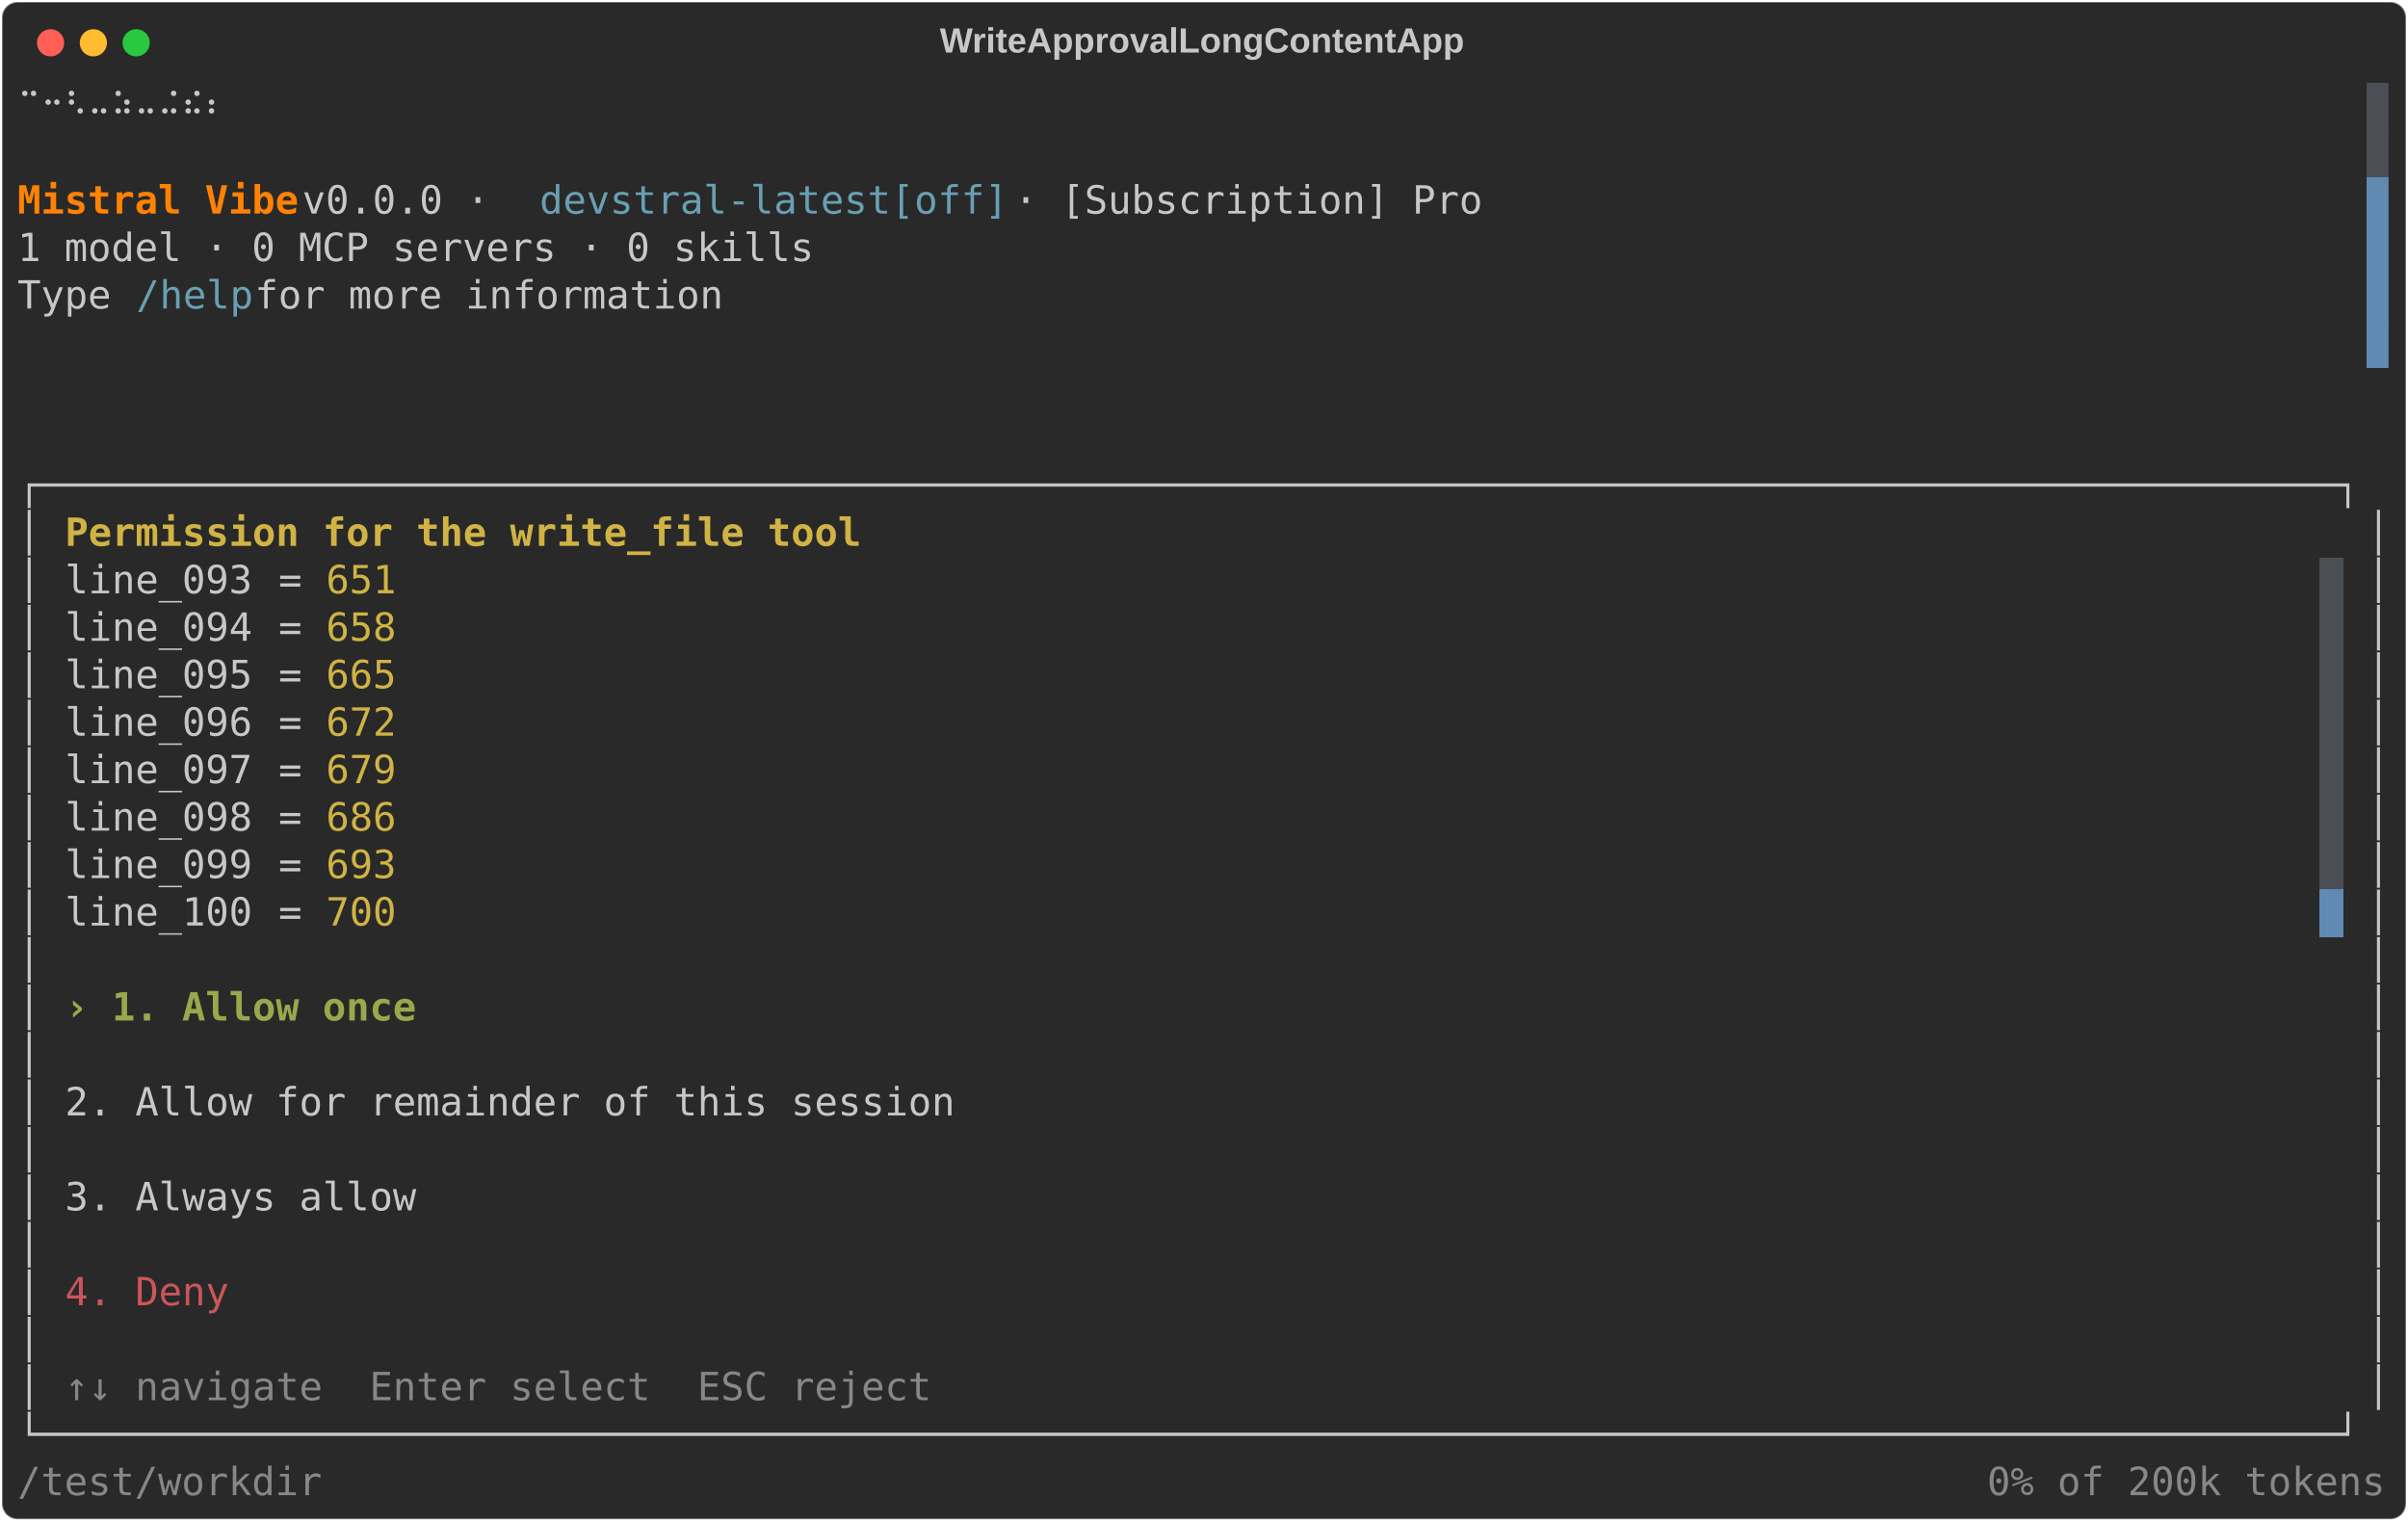
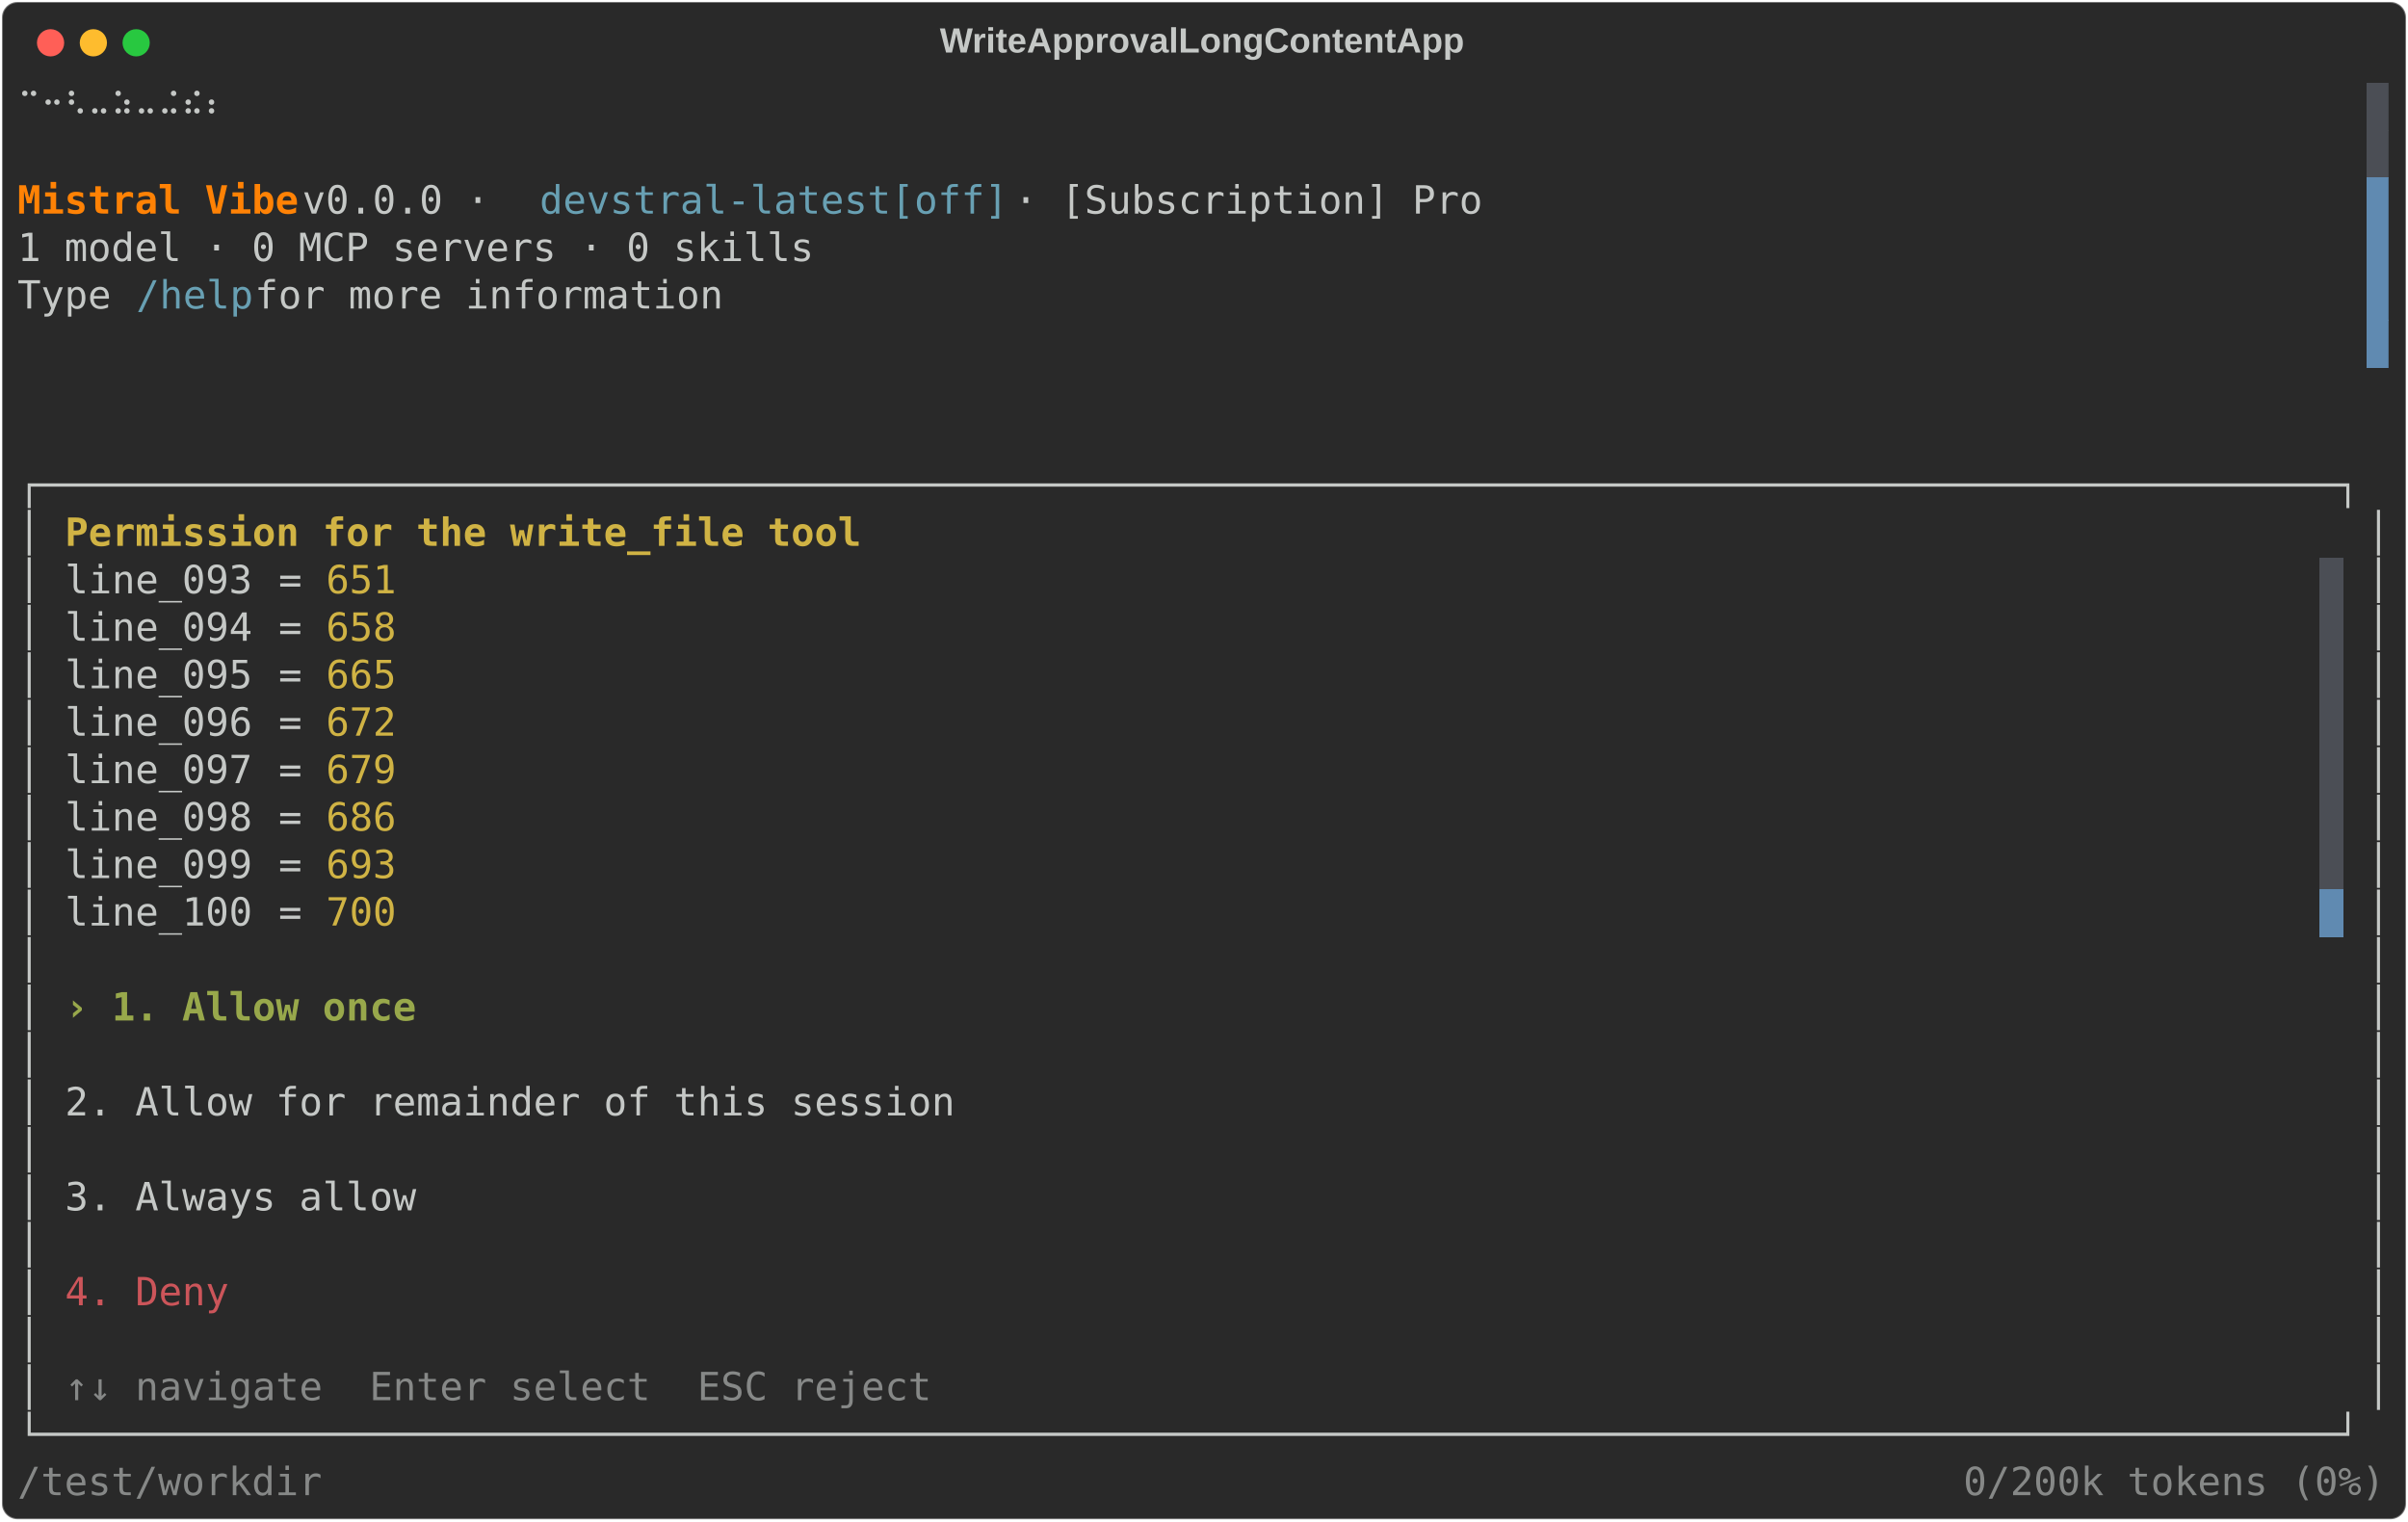
<svg xmlns="http://www.w3.org/2000/svg" class="rich-terminal" viewBox="0 0 1238 782.0">
  <style>

    @font-face {
        font-family: "Fira Code";
        src: local("FiraCode-Regular"),
                url("https://cdnjs.cloudflare.com/ajax/libs/firacode/6.2.0/woff2/FiraCode-Regular.woff2") format("woff2"),
                url("https://cdnjs.cloudflare.com/ajax/libs/firacode/6.2.0/woff/FiraCode-Regular.woff") format("woff");
        font-style: normal;
        font-weight: 400;
    }
    @font-face {
        font-family: "Fira Code";
        src: local("FiraCode-Bold"),
                url("https://cdnjs.cloudflare.com/ajax/libs/firacode/6.2.0/woff2/FiraCode-Bold.woff2") format("woff2"),
                url("https://cdnjs.cloudflare.com/ajax/libs/firacode/6.2.0/woff/FiraCode-Bold.woff") format("woff");
        font-style: bold;
        font-weight: 700;
    }

    .terminal-matrix {
        font-family: Fira Code, monospace;
        font-size: 20px;
        line-height: 24.4px;
        font-variant-east-asian: full-width;
    }

    .terminal-title {
        font-size: 18px;
        font-weight: bold;
        font-family: arial;
    }

    .terminal-r1 { fill: #c5c8c6 }
.terminal-r2 { fill: #ff8205;font-weight: bold }
.terminal-r3 { fill: #68a0b3 }
.terminal-r4 { fill: #292929 }
.terminal-r5 { fill: #d0b344;font-weight: bold }
.terminal-r6 { fill: #d0b344 }
.terminal-r7 { fill: #98a84b;font-weight: bold }
.terminal-r8 { fill: #cc555a }
.terminal-r9 { fill: #868887 }
    </style>
  <defs>
    <clipPath id="terminal-clip-terminal">
      <rect x="0" y="0" width="1219.0" height="731.0" />
    </clipPath>
    <clipPath id="terminal-line-0">
      <rect x="0" y="1.5" width="1220" height="24.65" />
    </clipPath>
    <clipPath id="terminal-line-1">
      <rect x="0" y="25.9" width="1220" height="24.65" />
    </clipPath>
    <clipPath id="terminal-line-2">
      <rect x="0" y="50.3" width="1220" height="24.65" />
    </clipPath>
    <clipPath id="terminal-line-3">
      <rect x="0" y="74.7" width="1220" height="24.65" />
    </clipPath>
    <clipPath id="terminal-line-4">
      <rect x="0" y="99.1" width="1220" height="24.65" />
    </clipPath>
    <clipPath id="terminal-line-5">
      <rect x="0" y="123.5" width="1220" height="24.65" />
    </clipPath>
    <clipPath id="terminal-line-6">
      <rect x="0" y="147.9" width="1220" height="24.65" />
    </clipPath>
    <clipPath id="terminal-line-7">
      <rect x="0" y="172.3" width="1220" height="24.65" />
    </clipPath>
    <clipPath id="terminal-line-8">
      <rect x="0" y="196.7" width="1220" height="24.65" />
    </clipPath>
    <clipPath id="terminal-line-9">
      <rect x="0" y="221.1" width="1220" height="24.65" />
    </clipPath>
    <clipPath id="terminal-line-10">
      <rect x="0" y="245.5" width="1220" height="24.65" />
    </clipPath>
    <clipPath id="terminal-line-11">
      <rect x="0" y="269.9" width="1220" height="24.65" />
    </clipPath>
    <clipPath id="terminal-line-12">
      <rect x="0" y="294.3" width="1220" height="24.65" />
    </clipPath>
    <clipPath id="terminal-line-13">
      <rect x="0" y="318.7" width="1220" height="24.65" />
    </clipPath>
    <clipPath id="terminal-line-14">
      <rect x="0" y="343.1" width="1220" height="24.65" />
    </clipPath>
    <clipPath id="terminal-line-15">
      <rect x="0" y="367.5" width="1220" height="24.65" />
    </clipPath>
    <clipPath id="terminal-line-16">
      <rect x="0" y="391.9" width="1220" height="24.65" />
    </clipPath>
    <clipPath id="terminal-line-17">
      <rect x="0" y="416.3" width="1220" height="24.65" />
    </clipPath>
    <clipPath id="terminal-line-18">
      <rect x="0" y="440.7" width="1220" height="24.65" />
    </clipPath>
    <clipPath id="terminal-line-19">
      <rect x="0" y="465.1" width="1220" height="24.65" />
    </clipPath>
    <clipPath id="terminal-line-20">
      <rect x="0" y="489.5" width="1220" height="24.65" />
    </clipPath>
    <clipPath id="terminal-line-21">
      <rect x="0" y="513.9" width="1220" height="24.65" />
    </clipPath>
    <clipPath id="terminal-line-22">
      <rect x="0" y="538.3" width="1220" height="24.65" />
    </clipPath>
    <clipPath id="terminal-line-23">
      <rect x="0" y="562.7" width="1220" height="24.65" />
    </clipPath>
    <clipPath id="terminal-line-24">
      <rect x="0" y="587.1" width="1220" height="24.65" />
    </clipPath>
    <clipPath id="terminal-line-25">
      <rect x="0" y="611.5" width="1220" height="24.65" />
    </clipPath>
    <clipPath id="terminal-line-26">
      <rect x="0" y="635.9" width="1220" height="24.65" />
    </clipPath>
    <clipPath id="terminal-line-27">
      <rect x="0" y="660.3" width="1220" height="24.65" />
    </clipPath>
    <clipPath id="terminal-line-28">
      <rect x="0" y="684.7" width="1220" height="24.65" />
    </clipPath>
  </defs>
  <rect fill="#292929" stroke="rgba(255,255,255,0.35)" stroke-width="1" x="1" y="1" width="1236" height="780" rx="8" />
  <text class="terminal-title" fill="#c5c8c6" text-anchor="middle" x="618" y="27">WriteApprovalLongContentApp</text>
  <g transform="translate(26,22)">
    <circle cx="0" cy="0" r="7" fill="#ff5f57" />
    <circle cx="22" cy="0" r="7" fill="#febc2e" />
    <circle cx="44" cy="0" r="7" fill="#28c840" />
  </g>
  <g transform="translate(9, 41)" clip-path="url(#terminal-clip-terminal)">
    <rect fill="#4b4e55" x="1207.8" y="1.5" width="12.2" height="24.65" shape-rendering="crispEdges" />
    <rect fill="#4b4e55" x="1207.8" y="25.9" width="12.2" height="24.65" shape-rendering="crispEdges" />
    <rect fill="#608ab1" x="1207.8" y="50.3" width="12.2" height="24.65" shape-rendering="crispEdges" />
    <rect fill="#608ab1" x="1207.8" y="74.7" width="12.2" height="24.65" shape-rendering="crispEdges" />
    <rect fill="#608ab1" x="1207.8" y="99.1" width="12.2" height="24.65" shape-rendering="crispEdges" />
    <rect fill="#608ab1" x="1207.8" y="123.5" width="12.2" height="24.65" shape-rendering="crispEdges" />
    <rect fill="#4b4e55" x="1183.4" y="245.5" width="12.2" height="24.65" shape-rendering="crispEdges" />
    <rect fill="#4b4e55" x="1183.4" y="269.9" width="12.2" height="24.65" shape-rendering="crispEdges" />
    <rect fill="#4b4e55" x="1183.4" y="294.3" width="12.2" height="24.65" shape-rendering="crispEdges" />
    <rect fill="#4b4e55" x="1183.4" y="318.7" width="12.2" height="24.65" shape-rendering="crispEdges" />
    <rect fill="#4b4e55" x="1183.4" y="343.1" width="12.2" height="24.65" shape-rendering="crispEdges" />
    <rect fill="#4b4e55" x="1183.4" y="367.5" width="12.2" height="24.65" shape-rendering="crispEdges" />
    <rect fill="#4b4e55" x="1183.4" y="391.9" width="12.2" height="24.65" shape-rendering="crispEdges" />
    <rect fill="#608ab1" x="1183.4" y="416.3" width="12.2" height="24.65" shape-rendering="crispEdges" />
    <g class="terminal-matrix">
      <text class="terminal-r1" x="0" y="20" textLength="134.2" clip-path="url(#terminal-line-0)">  ⠉⠒⠣⠤⠵⠤⠬⠮⠆</text>
      <text class="terminal-r1" x="1220" y="20" textLength="12.2" clip-path="url(#terminal-line-0)">
</text>
      <text class="terminal-r1" x="1220" y="44.4" textLength="12.2" clip-path="url(#terminal-line-1)">
</text>
      <text class="terminal-r2" x="0" y="68.8" textLength="146.4" clip-path="url(#terminal-line-2)">Mistral Vibe</text>
      <text class="terminal-r1" x="146.4" y="68.8" textLength="122" clip-path="url(#terminal-line-2)"> v0.0.0 · </text>
      <text class="terminal-r3" x="268.4" y="68.8" textLength="244" clip-path="url(#terminal-line-2)">devstral-latest[off]</text>
      <text class="terminal-r1" x="512.4" y="68.8" textLength="256.2" clip-path="url(#terminal-line-2)"> · [Subscription] Pro</text>
      <text class="terminal-r1" x="1220" y="68.8" textLength="12.2" clip-path="url(#terminal-line-2)">
</text>
      <text class="terminal-r1" x="0" y="93.2" textLength="414.8" clip-path="url(#terminal-line-3)">1 model · 0 MCP servers · 0 skills</text>
      <text class="terminal-r1" x="1220" y="93.2" textLength="12.2" clip-path="url(#terminal-line-3)">
</text>
      <text class="terminal-r1" x="0" y="117.6" textLength="61" clip-path="url(#terminal-line-4)">Type </text>
      <text class="terminal-r3" x="61" y="117.6" textLength="61" clip-path="url(#terminal-line-4)">/help</text>
      <text class="terminal-r1" x="122" y="117.6" textLength="256.2" clip-path="url(#terminal-line-4)"> for more information</text>
      <text class="terminal-r1" x="1220" y="117.6" textLength="12.2" clip-path="url(#terminal-line-4)">
</text>
      <text class="terminal-r1" x="1220" y="142" textLength="12.2" clip-path="url(#terminal-line-5)">
</text>
      <text class="terminal-r1" x="1220" y="166.4" textLength="12.2" clip-path="url(#terminal-line-6)">
</text>
      <text class="terminal-r1" x="1220" y="190.8" textLength="12.2" clip-path="url(#terminal-line-7)">
</text>
      <text class="terminal-r1" x="0" y="215.2" textLength="1220" clip-path="url(#terminal-line-8)">┌──────────────────────────────────────────────────────────────────────────────────────────────────┐</text>
      <text class="terminal-r1" x="1220" y="215.2" textLength="12.2" clip-path="url(#terminal-line-8)">
</text>
      <text class="terminal-r1" x="0" y="239.6" textLength="12.2" clip-path="url(#terminal-line-9)">│</text>
      <text class="terminal-r5" x="24.4" y="239.6" textLength="414.8" clip-path="url(#terminal-line-9)">Permission for the write_file tool</text>
      <text class="terminal-r1" x="1207.8" y="239.6" textLength="12.2" clip-path="url(#terminal-line-9)">│</text>
      <text class="terminal-r1" x="1220" y="239.6" textLength="12.2" clip-path="url(#terminal-line-9)">
</text>
      <text class="terminal-r1" x="0" y="264" textLength="12.2" clip-path="url(#terminal-line-10)">│</text>
      <text class="terminal-r1" x="24.4" y="264" textLength="97.6" clip-path="url(#terminal-line-10)">line_093</text>
      <text class="terminal-r1" x="134.2" y="264" textLength="12.2" clip-path="url(#terminal-line-10)">=</text>
      <text class="terminal-r6" x="158.6" y="264" textLength="36.6" clip-path="url(#terminal-line-10)">651</text>
      <text class="terminal-r1" x="1207.8" y="264" textLength="12.2" clip-path="url(#terminal-line-10)">│</text>
      <text class="terminal-r1" x="1220" y="264" textLength="12.2" clip-path="url(#terminal-line-10)">
</text>
      <text class="terminal-r1" x="0" y="288.4" textLength="12.2" clip-path="url(#terminal-line-11)">│</text>
      <text class="terminal-r1" x="24.4" y="288.4" textLength="97.6" clip-path="url(#terminal-line-11)">line_094</text>
      <text class="terminal-r1" x="134.2" y="288.4" textLength="12.2" clip-path="url(#terminal-line-11)">=</text>
      <text class="terminal-r6" x="158.6" y="288.4" textLength="36.6" clip-path="url(#terminal-line-11)">658</text>
      <text class="terminal-r1" x="1207.8" y="288.4" textLength="12.2" clip-path="url(#terminal-line-11)">│</text>
      <text class="terminal-r1" x="1220" y="288.4" textLength="12.2" clip-path="url(#terminal-line-11)">
</text>
      <text class="terminal-r1" x="0" y="312.8" textLength="12.2" clip-path="url(#terminal-line-12)">│</text>
      <text class="terminal-r1" x="24.4" y="312.8" textLength="97.6" clip-path="url(#terminal-line-12)">line_095</text>
      <text class="terminal-r1" x="134.2" y="312.8" textLength="12.2" clip-path="url(#terminal-line-12)">=</text>
      <text class="terminal-r6" x="158.6" y="312.8" textLength="36.6" clip-path="url(#terminal-line-12)">665</text>
      <text class="terminal-r1" x="1207.8" y="312.8" textLength="12.2" clip-path="url(#terminal-line-12)">│</text>
      <text class="terminal-r1" x="1220" y="312.8" textLength="12.2" clip-path="url(#terminal-line-12)">
</text>
      <text class="terminal-r1" x="0" y="337.2" textLength="12.2" clip-path="url(#terminal-line-13)">│</text>
      <text class="terminal-r1" x="24.4" y="337.2" textLength="97.6" clip-path="url(#terminal-line-13)">line_096</text>
      <text class="terminal-r1" x="134.2" y="337.2" textLength="12.2" clip-path="url(#terminal-line-13)">=</text>
      <text class="terminal-r6" x="158.6" y="337.2" textLength="36.6" clip-path="url(#terminal-line-13)">672</text>
      <text class="terminal-r1" x="1207.8" y="337.2" textLength="12.2" clip-path="url(#terminal-line-13)">│</text>
      <text class="terminal-r1" x="1220" y="337.2" textLength="12.2" clip-path="url(#terminal-line-13)">
</text>
      <text class="terminal-r1" x="0" y="361.6" textLength="12.2" clip-path="url(#terminal-line-14)">│</text>
      <text class="terminal-r1" x="24.4" y="361.6" textLength="97.6" clip-path="url(#terminal-line-14)">line_097</text>
      <text class="terminal-r1" x="134.2" y="361.6" textLength="12.2" clip-path="url(#terminal-line-14)">=</text>
      <text class="terminal-r6" x="158.6" y="361.6" textLength="36.6" clip-path="url(#terminal-line-14)">679</text>
      <text class="terminal-r1" x="1207.8" y="361.6" textLength="12.2" clip-path="url(#terminal-line-14)">│</text>
      <text class="terminal-r1" x="1220" y="361.6" textLength="12.2" clip-path="url(#terminal-line-14)">
</text>
      <text class="terminal-r1" x="0" y="386" textLength="12.2" clip-path="url(#terminal-line-15)">│</text>
      <text class="terminal-r1" x="24.4" y="386" textLength="97.6" clip-path="url(#terminal-line-15)">line_098</text>
      <text class="terminal-r1" x="134.2" y="386" textLength="12.2" clip-path="url(#terminal-line-15)">=</text>
      <text class="terminal-r6" x="158.6" y="386" textLength="36.6" clip-path="url(#terminal-line-15)">686</text>
      <text class="terminal-r1" x="1207.8" y="386" textLength="12.2" clip-path="url(#terminal-line-15)">│</text>
      <text class="terminal-r1" x="1220" y="386" textLength="12.2" clip-path="url(#terminal-line-15)">
</text>
      <text class="terminal-r1" x="0" y="410.4" textLength="12.2" clip-path="url(#terminal-line-16)">│</text>
      <text class="terminal-r1" x="24.4" y="410.4" textLength="97.6" clip-path="url(#terminal-line-16)">line_099</text>
      <text class="terminal-r1" x="134.2" y="410.4" textLength="12.2" clip-path="url(#terminal-line-16)">=</text>
      <text class="terminal-r6" x="158.6" y="410.4" textLength="36.6" clip-path="url(#terminal-line-16)">693</text>
      <text class="terminal-r1" x="1207.8" y="410.4" textLength="12.2" clip-path="url(#terminal-line-16)">│</text>
      <text class="terminal-r1" x="1220" y="410.4" textLength="12.2" clip-path="url(#terminal-line-16)">
</text>
      <text class="terminal-r1" x="0" y="434.8" textLength="12.2" clip-path="url(#terminal-line-17)">│</text>
      <text class="terminal-r1" x="24.4" y="434.8" textLength="97.6" clip-path="url(#terminal-line-17)">line_100</text>
      <text class="terminal-r1" x="134.2" y="434.8" textLength="12.2" clip-path="url(#terminal-line-17)">=</text>
      <text class="terminal-r6" x="158.6" y="434.8" textLength="36.6" clip-path="url(#terminal-line-17)">700</text>
      <text class="terminal-r1" x="1207.8" y="434.8" textLength="12.2" clip-path="url(#terminal-line-17)">│</text>
      <text class="terminal-r1" x="1220" y="434.8" textLength="12.2" clip-path="url(#terminal-line-17)">
</text>
      <text class="terminal-r1" x="0" y="459.2" textLength="12.2" clip-path="url(#terminal-line-18)">│</text>
      <text class="terminal-r1" x="1207.8" y="459.2" textLength="12.2" clip-path="url(#terminal-line-18)">│</text>
      <text class="terminal-r1" x="1220" y="459.2" textLength="12.2" clip-path="url(#terminal-line-18)">
</text>
      <text class="terminal-r1" x="0" y="483.6" textLength="12.2" clip-path="url(#terminal-line-19)">│</text>
      <text class="terminal-r7" x="24.4" y="483.6" textLength="183" clip-path="url(#terminal-line-19)">› 1. Allow once</text>
      <text class="terminal-r1" x="1207.8" y="483.6" textLength="12.2" clip-path="url(#terminal-line-19)">│</text>
      <text class="terminal-r1" x="1220" y="483.6" textLength="12.2" clip-path="url(#terminal-line-19)">
</text>
      <text class="terminal-r1" x="0" y="508" textLength="12.2" clip-path="url(#terminal-line-20)">│</text>
      <text class="terminal-r1" x="1207.8" y="508" textLength="12.2" clip-path="url(#terminal-line-20)">│</text>
      <text class="terminal-r1" x="1220" y="508" textLength="12.2" clip-path="url(#terminal-line-20)">
</text>
      <text class="terminal-r1" x="0" y="532.4" textLength="12.2" clip-path="url(#terminal-line-21)">│</text>
      <text class="terminal-r1" x="24.4" y="532.4" textLength="488" clip-path="url(#terminal-line-21)">  2. Allow for remainder of this session</text>
      <text class="terminal-r1" x="1207.8" y="532.4" textLength="12.2" clip-path="url(#terminal-line-21)">│</text>
      <text class="terminal-r1" x="1220" y="532.4" textLength="12.2" clip-path="url(#terminal-line-21)">
</text>
      <text class="terminal-r1" x="0" y="556.8" textLength="12.2" clip-path="url(#terminal-line-22)">│</text>
      <text class="terminal-r1" x="1207.8" y="556.8" textLength="12.2" clip-path="url(#terminal-line-22)">│</text>
      <text class="terminal-r1" x="1220" y="556.8" textLength="12.2" clip-path="url(#terminal-line-22)">
</text>
      <text class="terminal-r1" x="0" y="581.2" textLength="12.2" clip-path="url(#terminal-line-23)">│</text>
      <text class="terminal-r1" x="24.4" y="581.2" textLength="207.4" clip-path="url(#terminal-line-23)">  3. Always allow</text>
      <text class="terminal-r1" x="1207.8" y="581.2" textLength="12.2" clip-path="url(#terminal-line-23)">│</text>
      <text class="terminal-r1" x="1220" y="581.2" textLength="12.2" clip-path="url(#terminal-line-23)">
</text>
      <text class="terminal-r1" x="0" y="605.6" textLength="12.2" clip-path="url(#terminal-line-24)">│</text>
      <text class="terminal-r1" x="1207.8" y="605.6" textLength="12.2" clip-path="url(#terminal-line-24)">│</text>
      <text class="terminal-r1" x="1220" y="605.6" textLength="12.2" clip-path="url(#terminal-line-24)">
</text>
      <text class="terminal-r1" x="0" y="630" textLength="12.2" clip-path="url(#terminal-line-25)">│</text>
      <text class="terminal-r8" x="24.4" y="630" textLength="109.8" clip-path="url(#terminal-line-25)">  4. Deny</text>
      <text class="terminal-r1" x="1207.8" y="630" textLength="12.2" clip-path="url(#terminal-line-25)">│</text>
      <text class="terminal-r1" x="1220" y="630" textLength="12.2" clip-path="url(#terminal-line-25)">
</text>
      <text class="terminal-r1" x="0" y="654.4" textLength="12.2" clip-path="url(#terminal-line-26)">│</text>
      <text class="terminal-r1" x="1207.8" y="654.4" textLength="12.2" clip-path="url(#terminal-line-26)">│</text>
      <text class="terminal-r1" x="1220" y="654.4" textLength="12.2" clip-path="url(#terminal-line-26)">
</text>
      <text class="terminal-r1" x="0" y="678.8" textLength="12.2" clip-path="url(#terminal-line-27)">│</text>
      <text class="terminal-r9" x="24.4" y="678.8" textLength="451.4" clip-path="url(#terminal-line-27)">↑↓ navigate  Enter select  ESC reject</text>
      <text class="terminal-r1" x="1207.8" y="678.8" textLength="12.2" clip-path="url(#terminal-line-27)">│</text>
      <text class="terminal-r1" x="1220" y="678.8" textLength="12.2" clip-path="url(#terminal-line-27)">
</text>
      <text class="terminal-r1" x="0" y="703.2" textLength="1220" clip-path="url(#terminal-line-28)">└──────────────────────────────────────────────────────────────────────────────────────────────────┘</text>
      <text class="terminal-r1" x="1220" y="703.2" textLength="12.2" clip-path="url(#terminal-line-28)">
</text>
      <text class="terminal-r9" x="0" y="727.6" textLength="158.6" clip-path="url(#terminal-line-29)">/test/workdir</text>
-       <text class="terminal-r9" x="1012.6" y="727.6" textLength="207.4" clip-path="url(#terminal-line-29)">0% of 200k tokens</text>
+       <text class="terminal-r9" x="1000.4" y="727.6" textLength="219.6" clip-path="url(#terminal-line-29)">0/200k tokens (0%)</text>
    </g>
  </g>
</svg>
